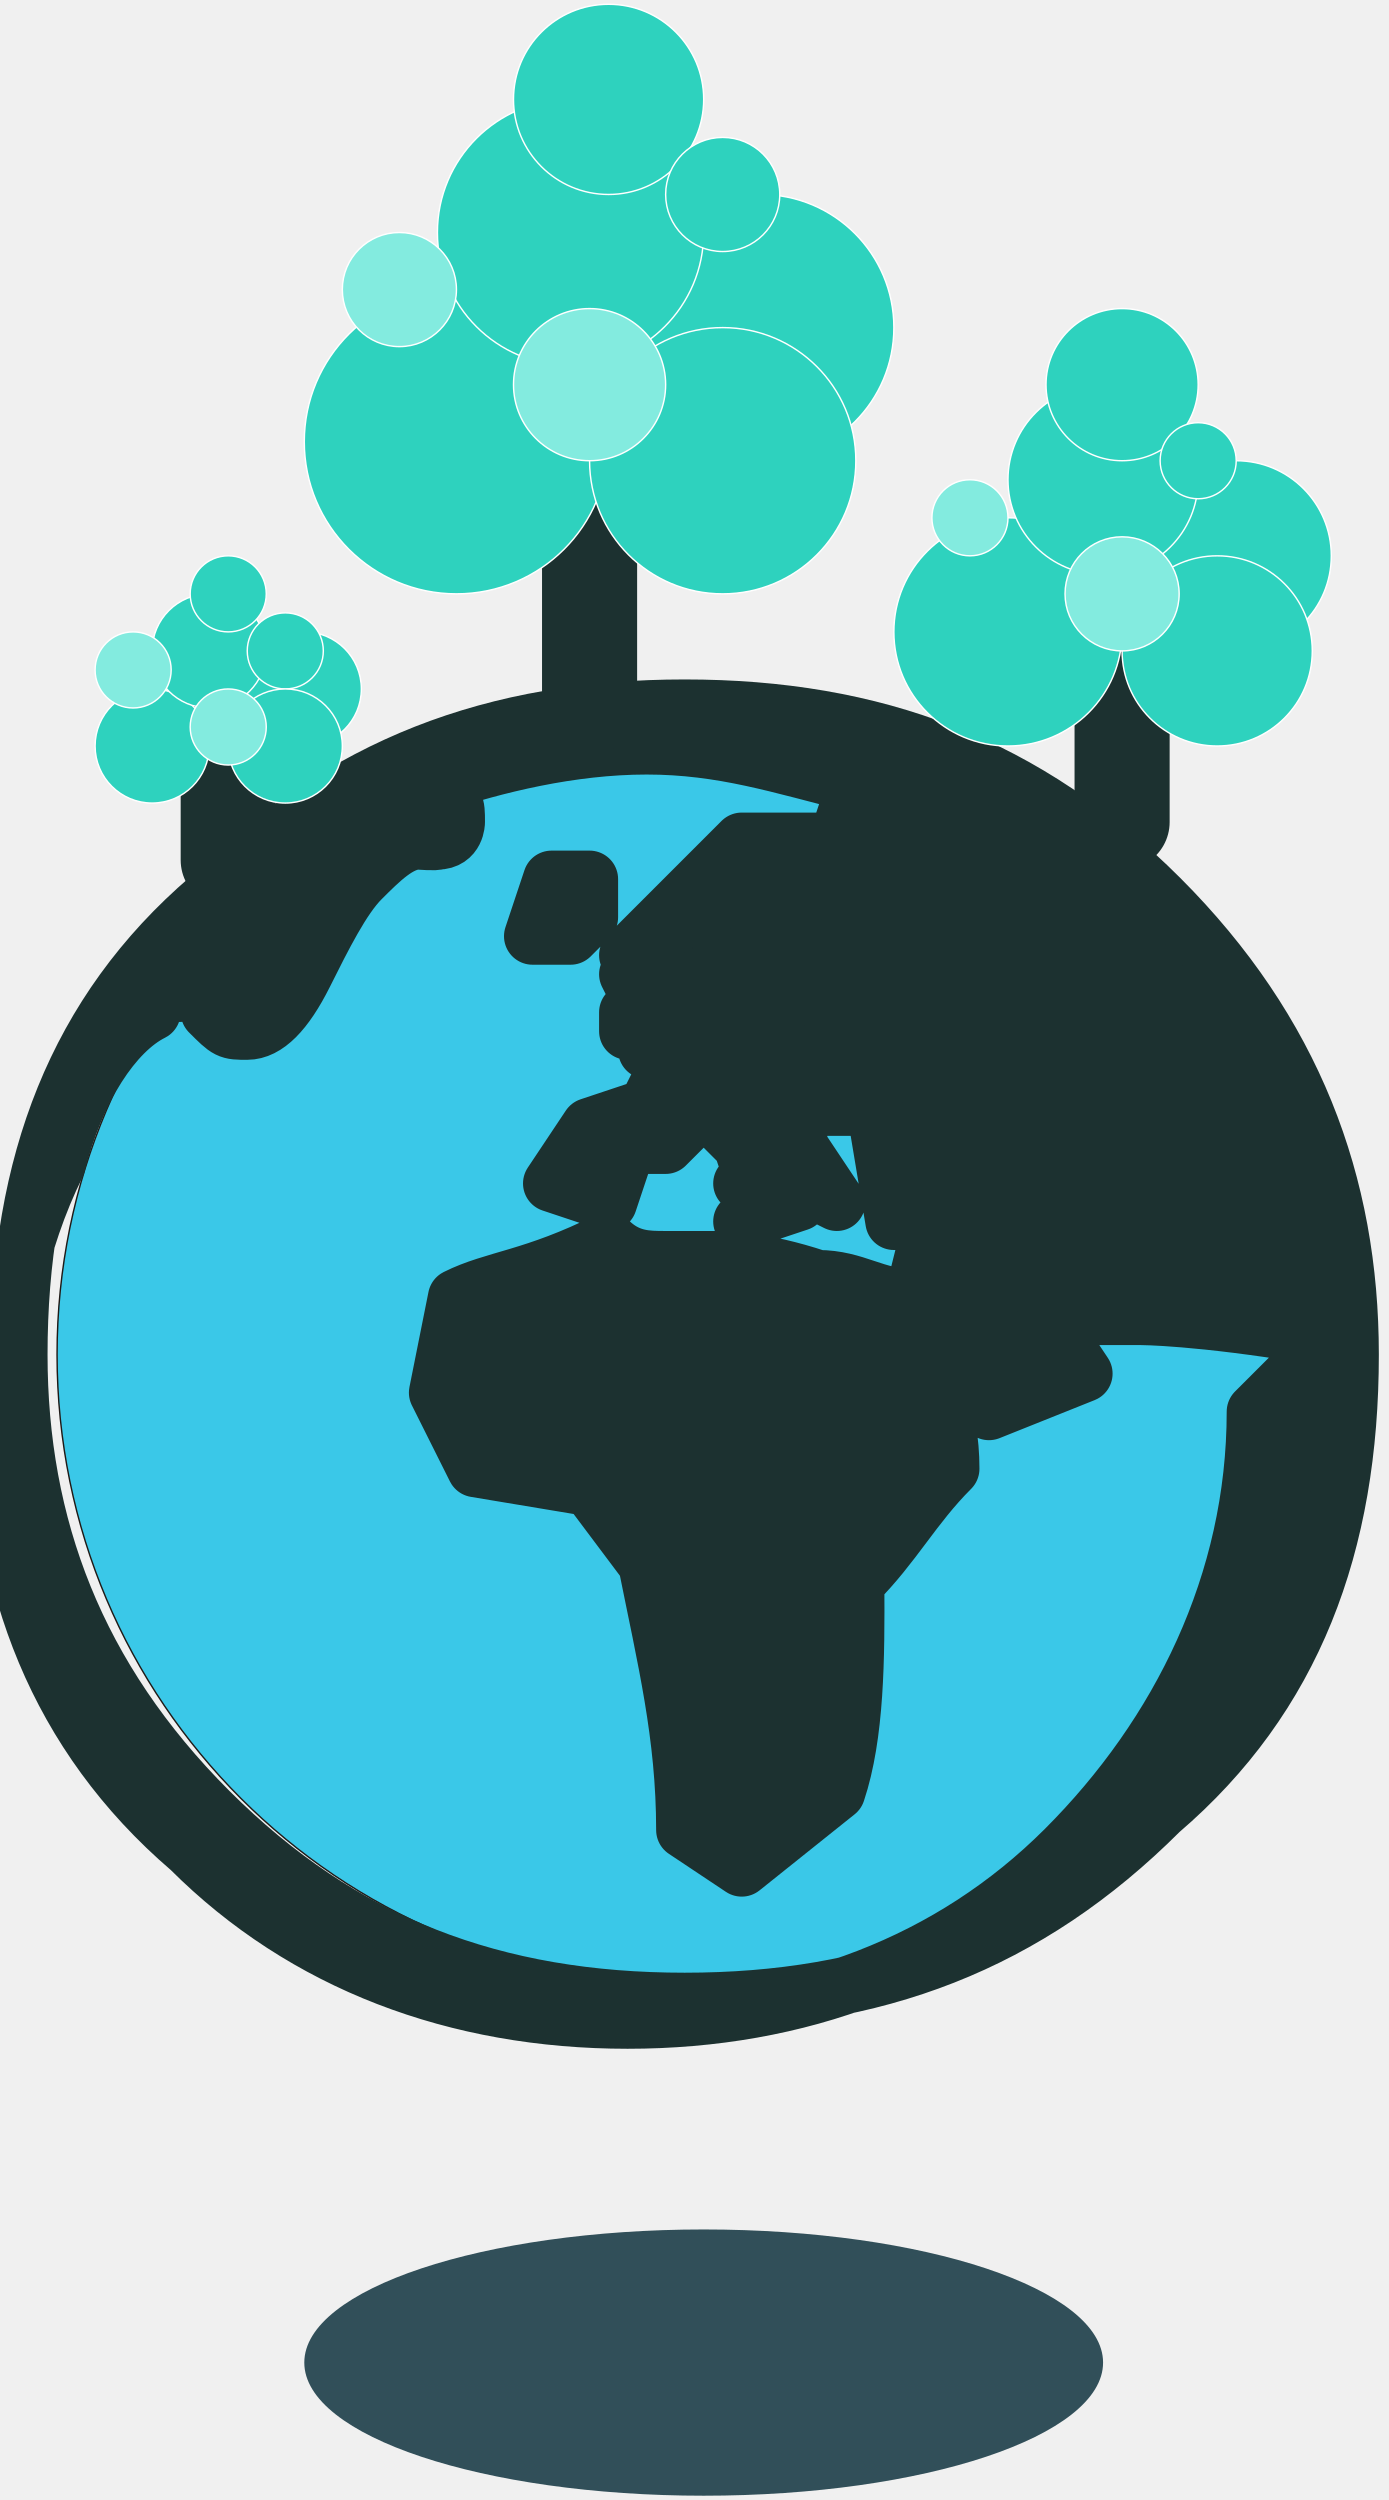
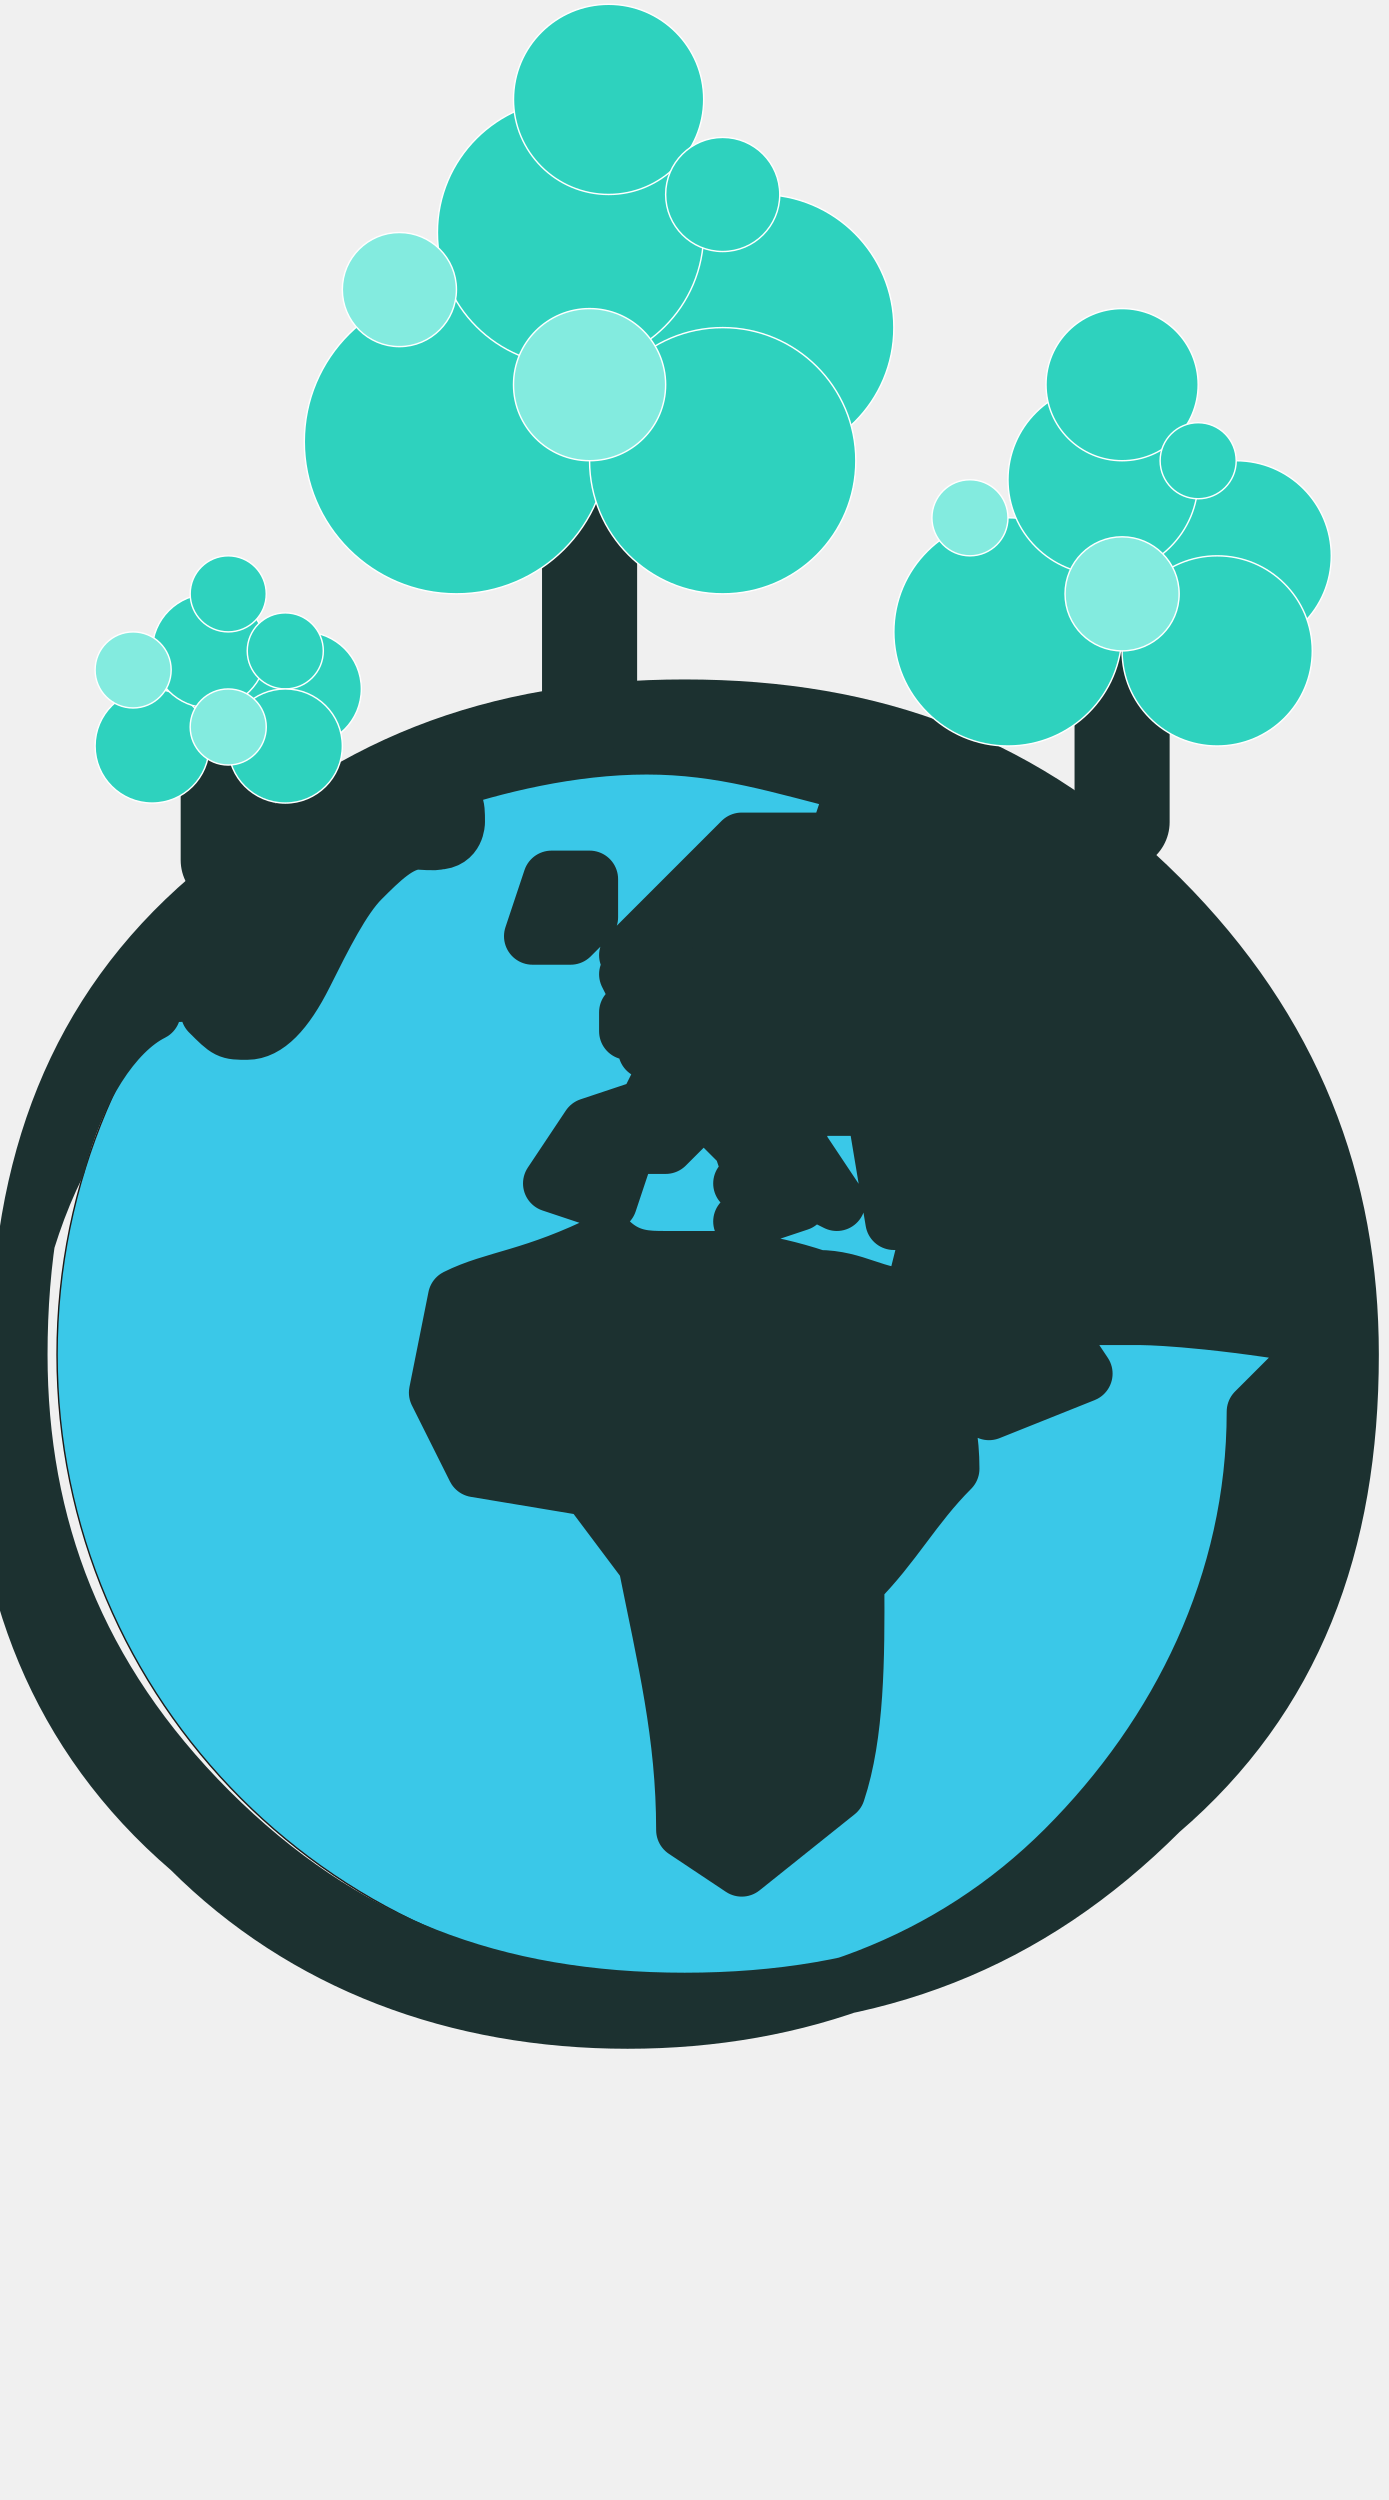
<svg xmlns="http://www.w3.org/2000/svg" xml:space="preserve" width="2.885in" height="5.195in" style="shape-rendering:geometricPrecision; text-rendering:geometricPrecision; image-rendering:optimizeQuality; fill-rule:evenodd; clip-rule:evenodd" viewBox="0 0 0.073 0.131">
  <defs>
    <style type="text/css">
   
    .str0 {stroke:#1F1A17;stroke-width:7.55416e-005}
    .str3 {stroke:white;stroke-width:7.55416e-005}
    .str1 {stroke:#1C3130;stroke-width:0.003;stroke-linecap:round;stroke-linejoin:round}
    .str2 {stroke:#1C3130;stroke-width:0.005;stroke-linecap:round}
    .str4 {stroke:#1C3130;stroke-width:0.005;stroke-linecap:round}
    .str5 {stroke:#1C3130;stroke-width:0.005;stroke-linecap:round}
    .fil3 {fill:none}
    .fil4 {fill:#2ED2BE}
    .fil0 {fill:#3AC8E8}
    .fil5 {fill:#83EBDF}
    .fil2 {fill:#1C3130}
    .fil1 {fill:#314F59}
   
  </style>
  </defs>
  <g id="Layer_x0020_1">
    <g id="_118845472">
      <circle id="_118838944" class="fil0 str0" cx="0.036" cy="0.071" r="0.033" />
      <g>
-         <ellipse id="_118838992" class="fil1" cx="0.037" cy="0.124" rx="0.021" ry="0.007" />
        <g>
          <path id="_118838968" class="fil2 str1" d="M0.071 0.071c0,0.01 -0.003,0.018 -0.01,0.024 -0.007,0.007 -0.015,0.01 -0.025,0.01 -0.01,0 -0.018,-0.003 -0.025,-0.01 -0.007,-0.007 -0.01,-0.015 -0.01,-0.024 0,-0.01 0.003,-0.018 0.01,-0.024 0.007,-0.007 0.015,-0.01 0.025,-0.01 0.01,0 0.018,0.003 0.025,0.01 0.007,0.007 0.01,0.015 0.01,0.024zm-0.002 0l0 -0.001c-0.006,-0.001 -0.009,-0.001 -0.009,-0.001 -0,0 -0.002,0 -0.005,0l0.002 0.003 -0.005 0.002 -0.003 -0.006 -0.001 0.001c0.001,0.003 0.002,0.005 0.002,0.008 -0.002,0.002 -0.003,0.004 -0.005,0.006 2.44866e-005,0.004 -0,0.008 -0.001,0.011l-0.005 0.004 -0.003 -0.002c-0,-0.005 -0.001,-0.009 -0.002,-0.014l-0.003 -0.004 -0.006 -0.001 -0.002 -0.004 0.001 -0.005c0.002,-0.001 0.004,-0.001 0.008,-0.003 0.001,0.001 0.002,0.001 0.003,0.001 0.001,0 0.002,0 0.003,0 2.45857e-005,0 0.002,0 0.005,0.001 0.002,0 0.003,0.001 0.005,0.001l0.001 -0.004 -0.002 0 -0.001 -0.006 -0.004 -0 0 0.002 0.002 0.003 -0.002 -0.001 0 0.001 -0.003 0.001 0.001 -0.001 -0.001 -0.003 -0.002 -0.002 -0.002 0.002 -0.002 -0 -0.001 0.003 -0.003 -0.001 0.002 -0.003 0.003 -0.001 0.001 -0.002 0.005 -0.002 0.001 -0.001 0.001 -0.004 -0.003 0.001 0.001 0.001 -0.002 0.002 -0.001 -0.002 -0.001 0.002 -0.003 -0.003 0.006 -0.006 0.005 0 0.001 -0.003c-0.004,-0.001 -0.007,-0.002 -0.011,-0.002 -0.004,0 -0.008,0.001 -0.011,0.002 0.001,0.001 0.001,0.001 0.001,0.002 0,0 -0,0.001 -0.001,0.001 -0,7.3658e-005 -0.001,0 -0.001,0 -0.001,0 -0.002,0.001 -0.003,0.002 -0.001,0.001 -0.002,0.003 -0.003,0.005 -0.001,0.002 -0.002,0.003 -0.003,0.003 -0.001,0 -0.001,-0 -0.002,-0.001 -0,-0.001 -0.001,-0.001 -0.001,-0.001 -0.001,0 -0.002,0 -0.002,0.001 -0.002,0.001 -0.004,0.004 -0.005,0.008 -0.002,0.004 -0.003,0.009 -0.003,0.013 0,0.009 0.003,0.017 0.01,0.023 0.006,0.006 0.014,0.009 0.023,0.009 0.009,0 0.017,-0.003 0.023,-0.009 0.006,-0.006 0.01,-0.014 0.01,-0.023zm-0.031 -0.018l-0.002 0.002 -0.002 -0 0.001 -0.002 -0.001 -0 -0.001 -0.002 0.001 -0.001 0.003 0.004zm-0.007 -0.005l-0.001 0.001 -0.002 0 0.001 -0.003 0.002 0 0 0.001zm0.003 0.005l-0.001 0.001 -0 -0.001 0.001 -0.001 0.001 0.001zm0.006 0.009l-0 0.001 -0.001 -0.001 0.002 0z" />
          <g>
            <line id="_118839304" class="fil3 str2" x1="0.031" y1="0.037" x2="0.031" y2="0.018" />
            <circle id="_118839016" class="fil4 str3" cx="0.04" cy="0.017" r="0.007" />
            <circle id="_118838728" class="fil4 str3" cx="0.024" cy="0.023" r="0.008" />
            <circle id="_118839160" class="fil4 str3" cx="0.03" cy="0.012" r="0.007" />
            <circle id="_118838704" class="fil5 str3" cx="0.021" cy="0.015" r="0.003" />
            <circle id="_118838200" class="fil4 str3" cx="0.032" cy="0.005" r="0.005" />
            <circle id="_118838176" class="fil4 str3" cx="0.038" cy="0.01" r="0.003" />
            <circle id="_118838464" class="fil4 str3" cx="0.036" cy="0.022" r="0.003" />
            <circle id="_118838416" class="fil4 str3" cx="0.038" cy="0.024" r="0.007" />
            <circle id="_118837840" class="fil5 str3" cx="0.031" cy="0.02" r="0.004" />
          </g>
          <g>
            <line id="_118838488" class="fil3 str4" x1="0.059" y1="0.043" x2="0.059" y2="0.03" />
            <circle id="_118838224" class="fil4 str3" cx="0.065" cy="0.029" r="0.005" />
            <circle id="_118837936" class="fil4 str3" cx="0.053" cy="0.033" r="0.006" />
            <circle id="_118838344" class="fil4 str3" cx="0.058" cy="0.025" r="0.005" />
            <circle id="_118838392" class="fil5 str3" cx="0.051" cy="0.027" r="0.002" />
            <circle id="_118845904" class="fil4 str3" cx="0.059" cy="0.02" r="0.004" />
            <circle id="_118845808" class="fil4 str3" cx="0.063" cy="0.024" r="0.002" />
            <circle id="_118845520" class="fil4 str3" cx="0.062" cy="0.033" r="0.002" />
            <circle id="_118845760" class="fil4 str3" cx="0.064" cy="0.034" r="0.005" />
            <circle id="_118845640" class="fil5 str3" cx="0.059" cy="0.031" r="0.003" />
          </g>
          <g>
            <line id="_118845616" class="fil3 str5" x1="0.012" y1="0.045" x2="0.012" y2="0.037" />
            <circle id="_118844848" class="fil4 str3" cx="0.016" cy="0.036" r="0.003" />
            <circle id="_118844920" class="fil4 str3" cx="0.008" cy="0.039" r="0.003" />
            <circle id="_118845160" class="fil4 str3" cx="0.011" cy="0.034" r="0.003" />
            <circle id="_118844800" class="fil5 str3" cx="0.007" cy="0.035" r="0.002" />
            <circle id="_118845352" class="fil4 str3" cx="0.012" cy="0.031" r="0.002" />
            <circle id="_118844776" class="fil4 str3" cx="0.015" cy="0.034" r="0.002" />
            <circle id="_118845208" class="fil4 str3" cx="0.014" cy="0.039" r="0.002" />
            <circle id="_118844752" class="fil4 str3" cx="0.015" cy="0.039" r="0.003" />
            <circle id="_118844728" class="fil5 str3" cx="0.012" cy="0.038" r="0.002" />
          </g>
        </g>
      </g>
    </g>
  </g>
</svg>
